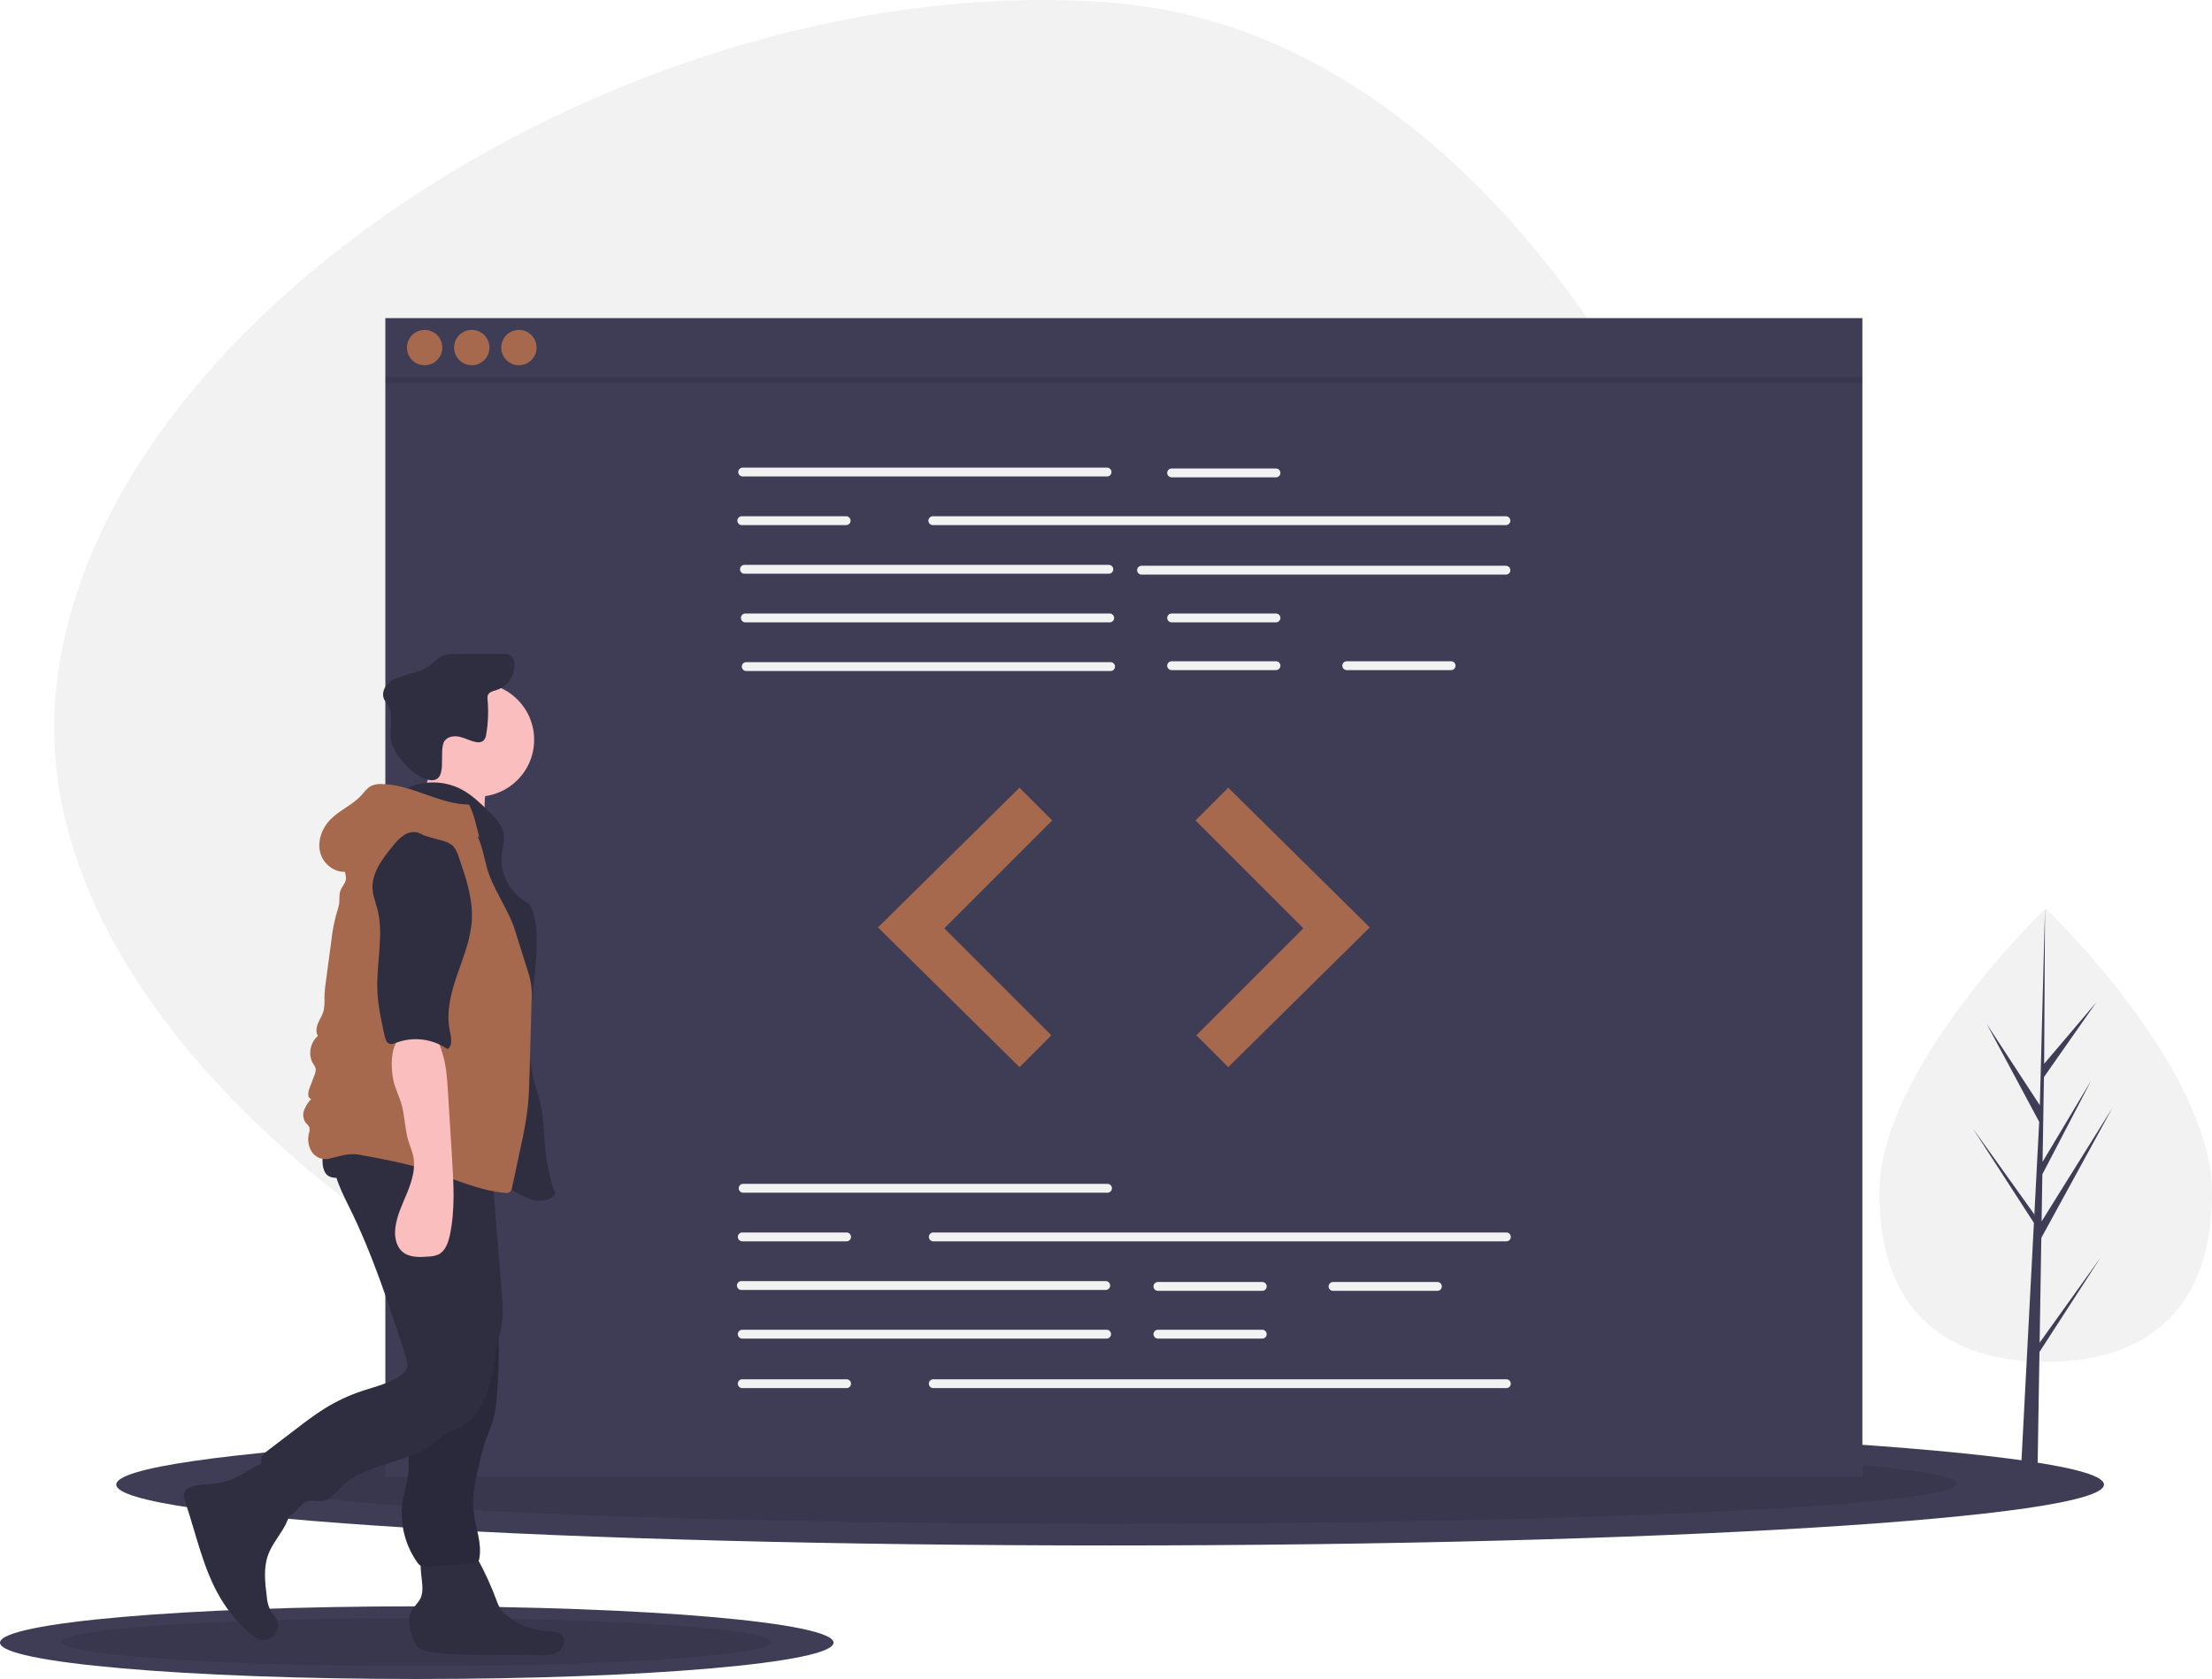
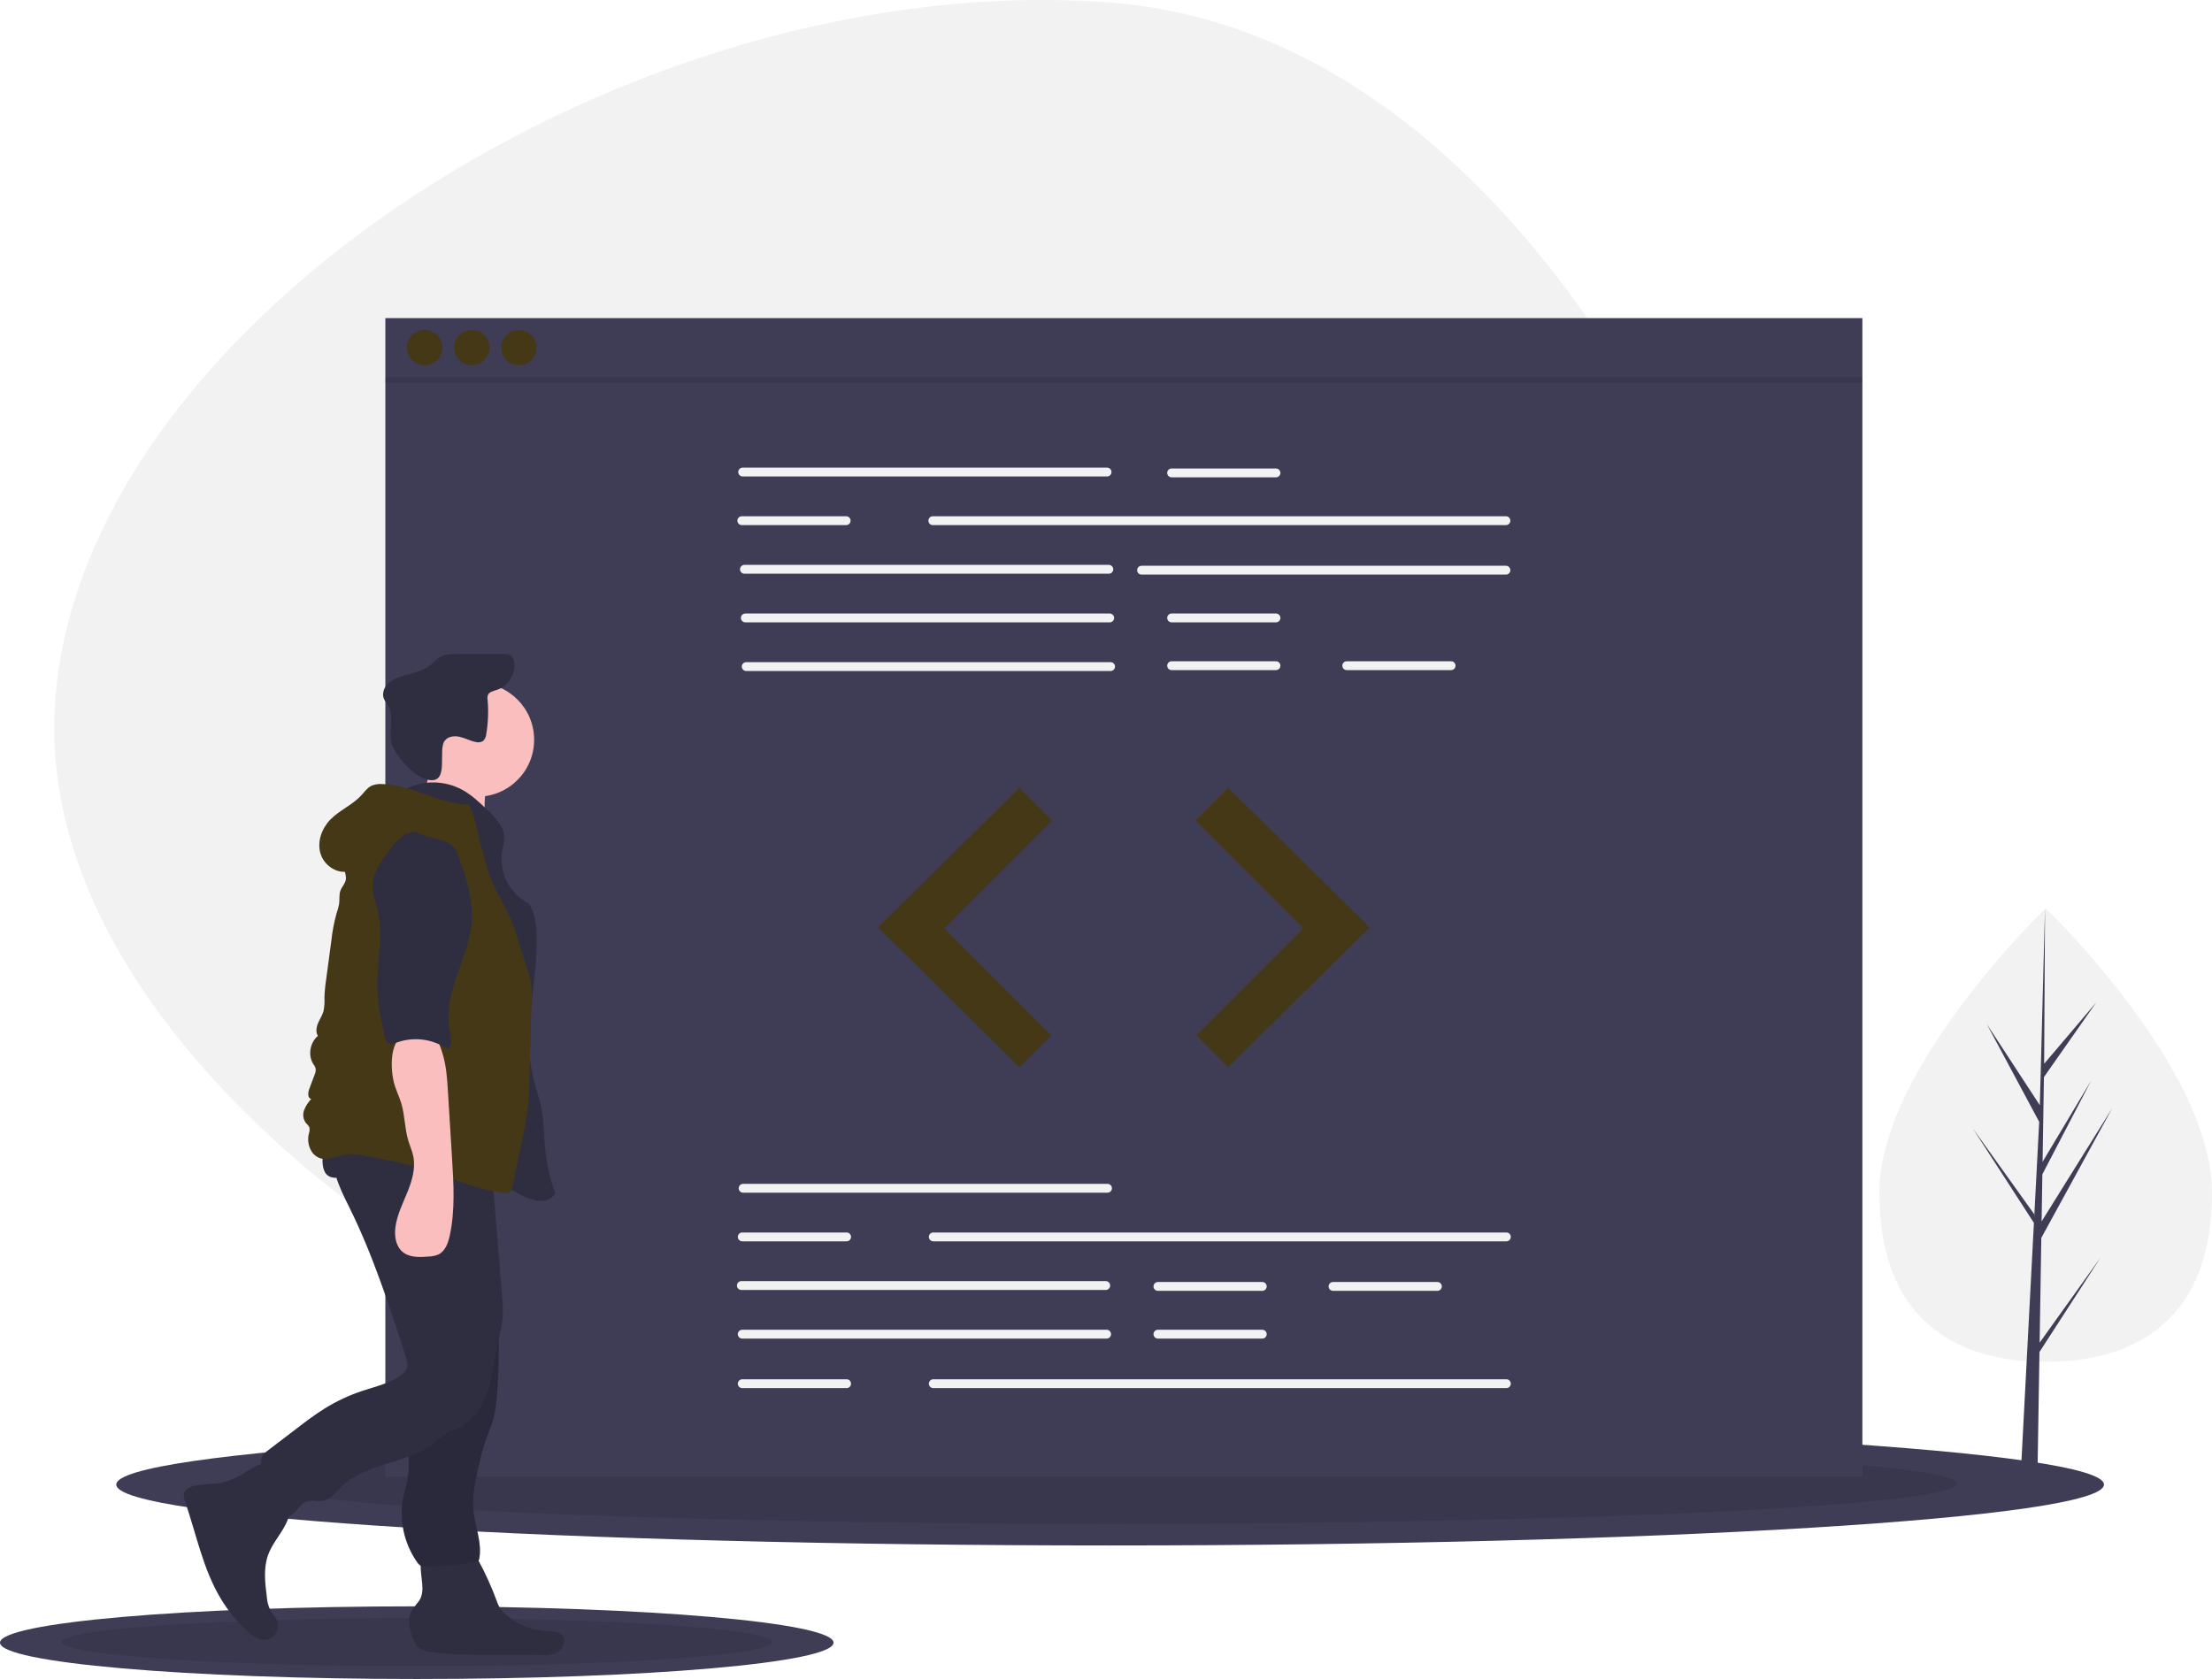
<svg xmlns="http://www.w3.org/2000/svg" id="a594ac37-6d44-4297-8862-1cbd9c01c0b7" data-name="Layer 1" width="1126.194" height="855" viewBox="0 0 1126.194 855">
  <path d="M581.768,778.438C339.369,759.991,50.297,572.172,65.014,378.781S359.7,5.358,602.099,23.805,984.031,403.667,969.314,597.058,824.166,796.885,581.768,778.438Z" transform="translate(-36.90323 -22.5)" fill="#f2f2f2" />
  <ellipse cx="565.194" cy="756" rx="506" ry="31" fill="#3f3d56" />
  <ellipse cx="565.194" cy="755.5" rx="431" ry="20.5" opacity="0.1" />
  <ellipse cx="212.194" cy="836.5" rx="212.194" ry="18.5" fill="#3f3d56" />
  <ellipse cx="212.194" cy="836.202" rx="180.742" ry="12.234" opacity="0.1" />
  <rect x="196.194" y="162" width="752" height="590" fill="#3f3d56" />
  <path d="M600.541,265.129H415.024a2.251,2.251,0,1,1,0-4.503H600.541a2.251,2.251,0,0,1,0,4.503Z" transform="translate(-36.90323 -22.5)" fill="#f2f2f2" />
  <path d="M803.62,289.895H511.835a2.251,2.251,0,0,1,0-4.503H803.62a2.251,2.251,0,1,1,0,4.503Z" transform="translate(-36.90323 -22.5)" fill="#f2f2f2" />
  <path d="M601.442,314.661H415.924a2.251,2.251,0,1,1,0-4.503H601.442a2.251,2.251,0,1,1,0,4.503Z" transform="translate(-36.90323 -22.5)" fill="#f2f2f2" />
  <path d="M803.62,315.111H618.102a2.251,2.251,0,0,1,0-4.503H803.62a2.251,2.251,0,1,1,0,4.503Z" transform="translate(-36.90323 -22.5)" fill="#f2f2f2" />
  <path d="M601.892,339.426H416.374a2.251,2.251,0,0,1,0-4.503H601.892a2.251,2.251,0,1,1,0,4.503Z" transform="translate(-36.90323 -22.5)" fill="#f2f2f2" />
  <path d="M602.342,364.192H416.825a2.251,2.251,0,0,1,0-4.503H602.342a2.251,2.251,0,1,1,0,4.503Z" transform="translate(-36.90323 -22.5)" fill="#f2f2f2" />
  <path d="M686.546,265.579H633.412a2.251,2.251,0,0,1,0-4.503h53.134a2.251,2.251,0,1,1,0,4.503Z" transform="translate(-36.90323 -22.5)" fill="#f2f2f2" />
  <path d="M686.546,339.426H633.412a2.251,2.251,0,0,1,0-4.503h53.134a2.251,2.251,0,1,1,0,4.503Z" transform="translate(-36.90323 -22.5)" fill="#f2f2f2" />
  <path d="M686.546,363.742H633.412a2.251,2.251,0,1,1,0-4.503h53.134a2.251,2.251,0,1,1,0,4.503Z" transform="translate(-36.90323 -22.5)" fill="#f2f2f2" />
  <path d="M775.702,363.742H722.569a2.251,2.251,0,0,1,0-4.503h53.134a2.251,2.251,0,1,1,0,4.503Z" transform="translate(-36.90323 -22.5)" fill="#f2f2f2" />
  <path d="M467.707,289.895H414.573a2.251,2.251,0,0,1,0-4.503h53.134a2.251,2.251,0,0,1,0,4.503Z" transform="translate(-36.90323 -22.5)" fill="#f2f2f2" />
  <path d="M600.766,629.861H415.249a2.251,2.251,0,0,1,0-4.503H600.766a2.251,2.251,0,0,1,0,4.503Z" transform="translate(-36.90323 -22.5)" fill="#f2f2f2" />
  <path d="M599.866,679.392H414.348a2.251,2.251,0,1,1,0-4.503H599.866a2.251,2.251,0,0,1,0,4.503Z" transform="translate(-36.90323 -22.5)" fill="#f2f2f2" />
  <path d="M600.316,704.158H414.798a2.251,2.251,0,1,1,0-4.503H600.316a2.251,2.251,0,1,1,0,4.503Z" transform="translate(-36.90323 -22.5)" fill="#f2f2f2" />
  <path d="M679.566,679.842H626.433a2.251,2.251,0,0,1,0-4.503h53.134a2.251,2.251,0,0,1,0,4.503Z" transform="translate(-36.90323 -22.5)" fill="#f2f2f2" />
  <path d="M679.566,704.158H626.433a2.251,2.251,0,0,1,0-4.503h53.134a2.251,2.251,0,1,1,0,4.503Z" transform="translate(-36.90323 -22.5)" fill="#f2f2f2" />
  <path d="M768.723,679.842H715.589a2.251,2.251,0,1,1,0-4.503h53.134a2.251,2.251,0,0,1,0,4.503Z" transform="translate(-36.90323 -22.5)" fill="#f2f2f2" />
  <path d="M803.845,654.626H512.06a2.251,2.251,0,0,1,0-4.503H803.845a2.251,2.251,0,0,1,0,4.503Z" transform="translate(-36.90323 -22.5)" fill="#f2f2f2" />
  <path d="M467.932,654.626H414.798a2.251,2.251,0,0,1,0-4.503H467.932a2.251,2.251,0,0,1,0,4.503Z" transform="translate(-36.90323 -22.5)" fill="#f2f2f2" />
  <path d="M803.845,729.374H512.06a2.251,2.251,0,1,1,0-4.503H803.845a2.251,2.251,0,0,1,0,4.503Z" transform="translate(-36.90323 -22.5)" fill="#f2f2f2" />
  <path d="M467.932,729.374H414.798a2.251,2.251,0,1,1,0-4.503H467.932a2.251,2.251,0,1,1,0,4.503Z" transform="translate(-36.90323 -22.5)" fill="#f2f2f2" />
-   <polygon points="519.06 401.13 447.014 472.275 519.06 543.42 535.27 527.21 480.786 472.725 535.72 417.79 519.06 401.13" fill="#a6694e" />
-   <polygon points="625.327 401.13 697.373 472.275 625.327 543.42 609.117 527.21 663.602 472.725 608.667 417.79 625.327 401.13" fill="#a6694e" />
-   <circle cx="216.194" cy="177" r="9" fill="#a6694e" />
-   <circle cx="240.194" cy="177" r="9" fill="#a6694e" />
-   <circle cx="264.194" cy="177" r="9" fill="#a6694e" />
+   <polygon points="519.06 401.13 447.014 472.275 519.06 543.42 535.27 527.21 480.786 472.725 535.72 417.79 519.06 401.13" fill="#443816" />
+   <polygon points="625.327 401.13 697.373 472.275 625.327 543.42 609.117 527.21 663.602 472.725 608.667 417.79 625.327 401.13" fill="#443816" />
+   <circle cx="216.194" cy="177" r="9" fill="#443816" />
+   <circle cx="240.194" cy="177" r="9" fill="#443816" />
+   <circle cx="264.194" cy="177" r="9" fill="#443816" />
  <rect x="196.194" y="192" width="752" height="3" opacity="0.1" />
  <path d="M1163.097,629.954c0,63.771-37.911,86.038-84.676,86.038s-84.676-22.266-84.676-86.038,84.676-144.898,84.676-144.898S1163.097,566.182,1163.097,629.954Z" transform="translate(-36.90323 -22.5)" fill="#f2f2f2" />
  <polygon points="1038.433 683.736 1039.3 630.365 1075.391 564.338 1039.436 621.993 1039.826 597.995 1064.699 550.226 1039.929 591.645 1039.929 591.645 1040.63 548.484 1067.265 510.453 1040.74 541.697 1041.178 462.556 1038.425 567.325 1038.651 563.003 1011.571 521.552 1038.217 571.3 1035.694 619.503 1035.619 618.223 1004.4 574.602 1035.524 622.743 1035.209 628.771 1035.152 628.862 1035.178 629.357 1028.776 751.653 1037.329 751.653 1038.355 688.485 1069.404 640.461 1038.433 683.736" fill="#3f3d56" />
  <path d="M159.525,773.591a43.126,43.126,0,0,1-8.178,3.503c-5.079,1.387-10.507.878-15.637,2.063-2.1.485-4.386,1.499-5.054,3.549-.49,1.503.043,3.127.553,4.623,5.669,16.62,9.085,34.266,18.125,49.321a74.641,74.641,0,0,0,13.993,16.988c2.055,1.852,4.384,3.664,7.135,3.955a7.248,7.248,0,0,0,7.371-10.182c-.811-1.801-2.317-3.196-3.289-4.916a18.757,18.757,0,0,1-1.819-6.991c-.893-7.108-1.754-14.538.709-21.265,1.652-4.512,4.682-8.359,7.206-12.447s4.622-8.772,4.06-13.544c-.383-3.257-1.972-6.237-3.65-9.054-1.681-2.823-5.005-10.408-8.383-11.35C169.16,766.864,162.583,772.024,159.525,773.591Z" transform="translate(-36.90323 -22.5)" fill="#2f2e41" />
  <path d="M251.96,831a14.019,14.019,0,0,1-.663,4.745c-1.058,2.793-3.681,4.706-5.036,7.367-1.885,3.701-1.031,8.174.218,12.135.783,2.483,1.81,5.067,3.912,6.603a12.893,12.893,0,0,0,5.954,1.907c18.036,2.496,36.358,1.064,54.559,1.587,3.317.095,6.829.211,9.725-1.41s4.686-5.697,2.717-8.368c-1.769-2.399-5.265-2.376-8.242-2.518a33.912,33.912,0,0,1-20.913-8.615,15.112,15.112,0,0,1-2.933-3.377,20.753,20.753,0,0,1-1.534-3.518,156.799,156.799,0,0,0-9.084-20.119c-.979-1.815-2.087-3.705-3.906-4.676a10.323,10.323,0,0,0-4.239-.926c-4.536-.294-16.283-1.838-19.791,1.69C249.461,816.768,252.032,826.86,251.96,831Z" transform="translate(-36.90323 -22.5)" fill="#2f2e41" />
  <circle cx="242.971" cy="376.72" r="28.975" fill="#fbbebe" />
  <path d="M253.709,423.146c-1.723,4.614-4.647,8.947-8.9,11.43l40.075,8.175a42.453,42.453,0,0,1-.562-17.869,10.3,10.3,0,0,0,.24-4.409c-.754-2.907-4.026-4.307-6.955-4.974-7.314-1.667-13.782-2.561-20.579-5.792C254.95,413.263,255.241,419.045,253.709,423.146Z" transform="translate(-36.90323 -22.5)" fill="#fbbebe" />
  <path d="M244.474,423.727a31.338,31.338,0,0,1,27.313.714c5.138,2.707,9.392,6.794,13.572,10.826,3.853,3.717,7.962,7.972,8.236,13.319.132,2.59-.676,5.123-1.084,7.684a25.766,25.766,0,0,0,13.78,26.469c3.184,5.303,3.841,11.729,3.889,17.914.185,23.436-7.209,47.161-1.93,69.995,1.239,5.361,3.162,10.554,4.232,15.951,1.387,6.991,1.318,14.18,2.044,21.27a95.266,95.266,0,0,0,5.113,22.495c-1.744,2.774-5.374,3.837-8.642,3.613s-6.325-1.643-9.242-3.136c-14.123-7.227-27.059-16.757-41.687-22.9-9.678-4.064-19.987-6.595-29.376-11.288s-18.12-12.142-20.99-22.238c-1.241-4.365-1.318-8.965-1.385-13.503-.285-19.114-.55-38.436,3.61-57.094,3.669-16.454,10.741-32.194,12.284-48.981.502-5.464.513-11.314,3.566-15.873C232.091,432.52,241.409,430.851,244.474,423.727Z" transform="translate(-36.90323 -22.5)" fill="#2f2e41" />
  <path d="M263.395,399.629c1.707-2.227,5-2.531,7.728-1.872s5.243,2.064,7.997,2.599a4.675,4.675,0,0,0,3.743-.526,5.444,5.444,0,0,0,1.615-3.57,68.163,68.163,0,0,0,.671-17.38,5.147,5.147,0,0,1,.159-2.437c.682-1.643,2.763-2.035,4.462-2.562a13.316,13.316,0,0,0,9.013-13.633,5.421,5.421,0,0,0-1.657-3.741c-1.175-.958-2.82-1.016-4.336-1.029q-11.683-.094-23.367.006c-2.883.025-5.91.096-8.409,1.533-1.848,1.063-3.222,2.773-4.88,4.112-4.326,3.491-10.178,4.201-15.441,5.991a15.308,15.308,0,0,0-6.768,4.036c-1.75,2-2.592,4.973-1.493,7.393a26.252,26.252,0,0,0,1.887,2.904c3.105,4.964,1.038,11.403,1.501,17.24.579,7.288,11.365,19.112,18.679,20.836C266.308,422.311,259.486,404.414,263.395,399.629Z" transform="translate(-36.90323 -22.5)" fill="#2f2e41" />
  <path d="M247.037,719.183c.745,5.322,1.701,10.662,1.445,16.029-.357,7.494-3.059,14.714-3.559,22.199-.373,5.591.49,11.242-.287,16.791-.497,3.553-1.656,6.978-2.373,10.494a43.395,43.395,0,0,0,6.973,33.265,5.448,5.448,0,0,0,2.023,1.961,5.714,5.714,0,0,0,2.508.332,179.947,179.947,0,0,0,25.17-2.287,2.414,2.414,0,0,0,1.616-.713,2.266,2.266,0,0,0,.351-.954c1.544-7.936-1.977-15.893-2.872-23.928-.956-8.58,1.103-17.177,3.146-25.565a113.548,113.548,0,0,1,3.467-12.228c.988-2.697,2.181-5.321,3.037-8.063a61.46,61.46,0,0,0,2.202-13.203q.892-10.575.945-21.199a88.958,88.958,0,0,0-1.665-20.01c-1.878-8.338-5.724-16.081-9.536-23.73a15.029,15.029,0,0,0-5.618,2.67,125.38,125.38,0,0,1-15.35,8.481c-3.567,1.657-10.522,2.833-12.786,6.286-2.232,3.405-.792,10.351-.621,14.106Q245.694,709.584,247.037,719.183Z" transform="translate(-36.90323 -22.5)" fill="#2f2e41" />
  <path d="M247.037,719.183c.745,5.322,1.701,10.662,1.445,16.029-.357,7.494-3.059,14.714-3.559,22.199-.373,5.591.49,11.242-.287,16.791-.497,3.553-1.656,6.978-2.373,10.494a43.395,43.395,0,0,0,6.973,33.265,5.448,5.448,0,0,0,2.023,1.961,5.714,5.714,0,0,0,2.508.332,179.947,179.947,0,0,0,25.17-2.287,2.414,2.414,0,0,0,1.616-.713,2.266,2.266,0,0,0,.351-.954c1.544-7.936-1.977-15.893-2.872-23.928-.956-8.58,1.103-17.177,3.146-25.565a113.548,113.548,0,0,1,3.467-12.228c.988-2.697,2.181-5.321,3.037-8.063a61.46,61.46,0,0,0,2.202-13.203q.892-10.575.945-21.199a88.958,88.958,0,0,0-1.665-20.01c-1.878-8.338-5.724-16.081-9.536-23.73a15.029,15.029,0,0,0-5.618,2.67,125.38,125.38,0,0,1-15.35,8.481c-3.567,1.657-10.522,2.833-12.786,6.286-2.232,3.405-.792,10.351-.621,14.106Q245.694,709.584,247.037,719.183Z" transform="translate(-36.90323 -22.5)" opacity="0.1" />
  <path d="M207.864,605.518c-3.848,10.359,1.808,21.554,6.722,31.452,12.106,24.386,20.513,50.407,28.874,76.317.626,1.941,1.252,4.058.554,5.974a7.825,7.825,0,0,1-2.822,3.347c-5.765,4.379-13.107,5.939-19.975,8.23a90.184,90.184,0,0,0-18.943,8.88c-4.977,3.084-9.639,6.644-14.292,10.197l-14.812,11.312a9.903,9.903,0,0,0-2.476,2.397c-1.429,2.241-.843,5.167-.132,7.728a131.432,131.432,0,0,0,7.252,19.792,6.911,6.911,0,0,0,2.63,3.447c2.312,1.242,5.14-.405,6.905-2.347s3.292-4.359,5.781-5.193c2.486-.833,5.222.176,7.818-.189,4.199-.589,6.986-4.457,10.013-7.426,12.365-12.131,33.01-11.251,46.612-21.977a59.228,59.228,0,0,1,6.231-4.868c2.3-1.359,4.907-2.105,7.293-3.307,7.257-3.654,11.819-11.209,14.262-18.957s3.141-15.928,4.897-23.861c.908-4.101,2.103-8.158,2.507-12.338a66.094,66.094,0,0,0-.253-11.666L287.604,621.748c-.4-4.943-.8-9.892-1.576-14.791-14.577.521-29.143,1.108-43.728,1.28C230.695,608.374,218.876,609.186,207.864,605.518Z" transform="translate(-36.90323 -22.5)" fill="#2f2e41" />
  <path d="M202.506,619.721c1.977,3.18,6.79,3.114,10.104,1.371s5.889-4.673,9.211-6.401c4.464-2.323,9.746-2.235,14.776-2.093,7.964.225,16.025.464,23.687,2.647,7.925,2.257,15.64,6.603,23.834,5.736,1.426-.151,2.985-.56,3.761-1.766a5.544,5.544,0,0,0,.62-2.836l.268-7.159a6.464,6.464,0,0,0-.57-3.625,6.082,6.082,0,0,0-2.716-2.079c-11.663-5.646-24.965-6.697-37.915-7.141q-9.875-.338-19.757-.278c-5.591.034-12.303-.775-17.739.719C202.774,598.82,198.805,613.769,202.506,619.721Z" transform="translate(-36.90323 -22.5)" fill="#2f2e41" />
-   <path d="M275.742,432.226c-15.282-.135-29.131-10.223-44.412-10.468a11.514,11.514,0,0,0-5.393.93c-2.129,1.073-3.529,3.147-5.147,4.898-4.518,4.893-11.061,7.505-15.703,12.281-4.352,4.478-6.773,11.15-5.055,17.153s8.204,10.608,14.279,9.165A36.801,36.801,0,0,1,228.65,446.706a72.887,72.887,0,0,1,11.205-5.882c6.868-3.112,14.548-6.283,21.718-3.95a30.638,30.638,0,0,1,7.409,4.04l11.954,8.03C279.543,443.45,278.29,437.288,275.742,432.226Z" transform="translate(-36.90323 -22.5)" fill="#a6694e" />
-   <path d="M212.552,460.874c-2.029,2.532.894,6.2.447,9.413-.297,2.135-2.054,3.765-2.786,5.793-.758,2.1-.356,4.427-.643,6.641a28.489,28.489,0,0,1-1.275,4.73,84.975,84.975,0,0,0-2.686,14.026l-2.675,19.976a75.681,75.681,0,0,0-.846,9.078,27.107,27.107,0,0,1-.452,6.787c-.592,2.183-1.904,4.093-2.786,6.175s-1.291,4.602-.099,6.524c-3.991,3.325-5.178,9.854-2.387,14.235a7.899,7.899,0,0,1,1.23,2.265,5.82,5.82,0,0,1-.542,3.34l-2.705,7.207c-.692,1.845-.911,4.653,1.014,5.074a17.006,17.006,0,0,0-3.651,5.767,6.866,6.866,0,0,0,.972,6.506,8.289,8.289,0,0,1,1.694,2.056,5.473,5.473,0,0,1-.196,3.243,11.906,11.906,0,0,0,1.473,9.333,8.371,8.371,0,0,0,8.418,3.609c5.41-1.22,10.272-3.147,15.728-2.146,11.746,2.155,23.53,4.32,34.906,7.952,12.984,4.145,25.556,10.224,39.126,11.5a3.798,3.798,0,0,0,2.617-.407,3.931,3.931,0,0,0,1.21-2.488q2.097-9.832,4.194-19.665a202.363,202.363,0,0,0,3.855-22.028c.477-4.781.614-9.589.749-14.392l1.081-38.231a38.197,38.197,0,0,0-2.2-16.62l-6.217-19.848c-3.548-11.327-11.688-21.371-14.586-32.882-1.834-7.285-3.189-15.103-8.108-20.781-7.012-8.095-19.145-9.354-29.764-7.962-4.797.629-9.636,1.714-13.785,4.202-4.798,2.877-8.333,7.409-11.753,11.836C218.305,454.343,215.436,457.276,212.552,460.874Z" transform="translate(-36.90323 -22.5)" fill="#a6694e" />
+   <path d="M275.742,432.226c-15.282-.135-29.131-10.223-44.412-10.468a11.514,11.514,0,0,0-5.393.93c-2.129,1.073-3.529,3.147-5.147,4.898-4.518,4.893-11.061,7.505-15.703,12.281-4.352,4.478-6.773,11.15-5.055,17.153s8.204,10.608,14.279,9.165A36.801,36.801,0,0,1,228.65,446.706a72.887,72.887,0,0,1,11.205-5.882c6.868-3.112,14.548-6.283,21.718-3.95a30.638,30.638,0,0,1,7.409,4.04l11.954,8.03C279.543,443.45,278.29,437.288,275.742,432.226Z" transform="translate(-36.90323 -22.5)" fill="#443816" />
+   <path d="M212.552,460.874c-2.029,2.532.894,6.2.447,9.413-.297,2.135-2.054,3.765-2.786,5.793-.758,2.1-.356,4.427-.643,6.641a28.489,28.489,0,0,1-1.275,4.73,84.975,84.975,0,0,0-2.686,14.026l-2.675,19.976a75.681,75.681,0,0,0-.846,9.078,27.107,27.107,0,0,1-.452,6.787c-.592,2.183-1.904,4.093-2.786,6.175s-1.291,4.602-.099,6.524c-3.991,3.325-5.178,9.854-2.387,14.235a7.899,7.899,0,0,1,1.23,2.265,5.82,5.82,0,0,1-.542,3.34l-2.705,7.207c-.692,1.845-.911,4.653,1.014,5.074a17.006,17.006,0,0,0-3.651,5.767,6.866,6.866,0,0,0,.972,6.506,8.289,8.289,0,0,1,1.694,2.056,5.473,5.473,0,0,1-.196,3.243,11.906,11.906,0,0,0,1.473,9.333,8.371,8.371,0,0,0,8.418,3.609c5.41-1.22,10.272-3.147,15.728-2.146,11.746,2.155,23.53,4.32,34.906,7.952,12.984,4.145,25.556,10.224,39.126,11.5a3.798,3.798,0,0,0,2.617-.407,3.931,3.931,0,0,0,1.21-2.488q2.097-9.832,4.194-19.665a202.363,202.363,0,0,0,3.855-22.028c.477-4.781.614-9.589.749-14.392l1.081-38.231a38.197,38.197,0,0,0-2.2-16.62l-6.217-19.848c-3.548-11.327-11.688-21.371-14.586-32.882-1.834-7.285-3.189-15.103-8.108-20.781-7.012-8.095-19.145-9.354-29.764-7.962-4.797.629-9.636,1.714-13.785,4.202-4.798,2.877-8.333,7.409-11.753,11.836C218.305,454.343,215.436,457.276,212.552,460.874Z" transform="translate(-36.90323 -22.5)" fill="#443816" />
  <path d="M237.347,573.323c.875,3.773,2.712,7.251,3.837,10.957,1.884,6.209,1.724,12.896,3.605,19.106.789,2.606,1.933,5.109,2.5,7.773,1.321,6.211-.608,12.636-3.003,18.516s-5.313,11.678-6.091,17.98c-.548,4.438.239,9.45,3.66,12.331,3.552,2.99,8.713,2.788,13.339,2.39a14.016,14.016,0,0,0,4.841-1.008c3.538-1.674,5.028-5.86,5.855-9.685,2.771-12.819,1.98-26.106,1.174-39.197l-2.106-34.234c-.405-6.591-.84-13.318-2.871-19.646-.739-2.302-2.026-6.954-4.129-8.424-2.083-1.456-8.03-1.521-10.609-1.642C235.251,547.97,235.387,564.856,237.347,573.323Z" transform="translate(-36.90323 -22.5)" fill="#fbbebe" />
  <path d="M250.751,446.923c-2.471-1.294-5.584-.736-7.972.704a24.568,24.568,0,0,0-5.972,5.798c-5.339,6.517-10.991,13.995-10.199,22.382.297,3.145,1.501,6.121,2.317,9.172,3.579,13.38-.379,27.53.075,41.373.262,7.999,2.003,15.866,3.736,23.679.354,1.595.92,3.44,2.463,3.977,1.159.403,2.41-.115,3.557-.551A28.371,28.371,0,0,1,264.721,556.731c2.865-1.529,1.791-6.363,1.149-9.546-1.908-9.458.682-19.214,3.828-28.335s6.911-18.23,7.432-27.865c.591-10.916-3.029-21.571-6.6-31.903-.779-2.255-1.631-4.62-3.439-6.178a13.665,13.665,0,0,0-5.203-2.377C258.096,449.406,254.255,448.758,250.751,446.923Z" transform="translate(-36.90323 -22.5)" fill="#2f2e41" />
</svg>
